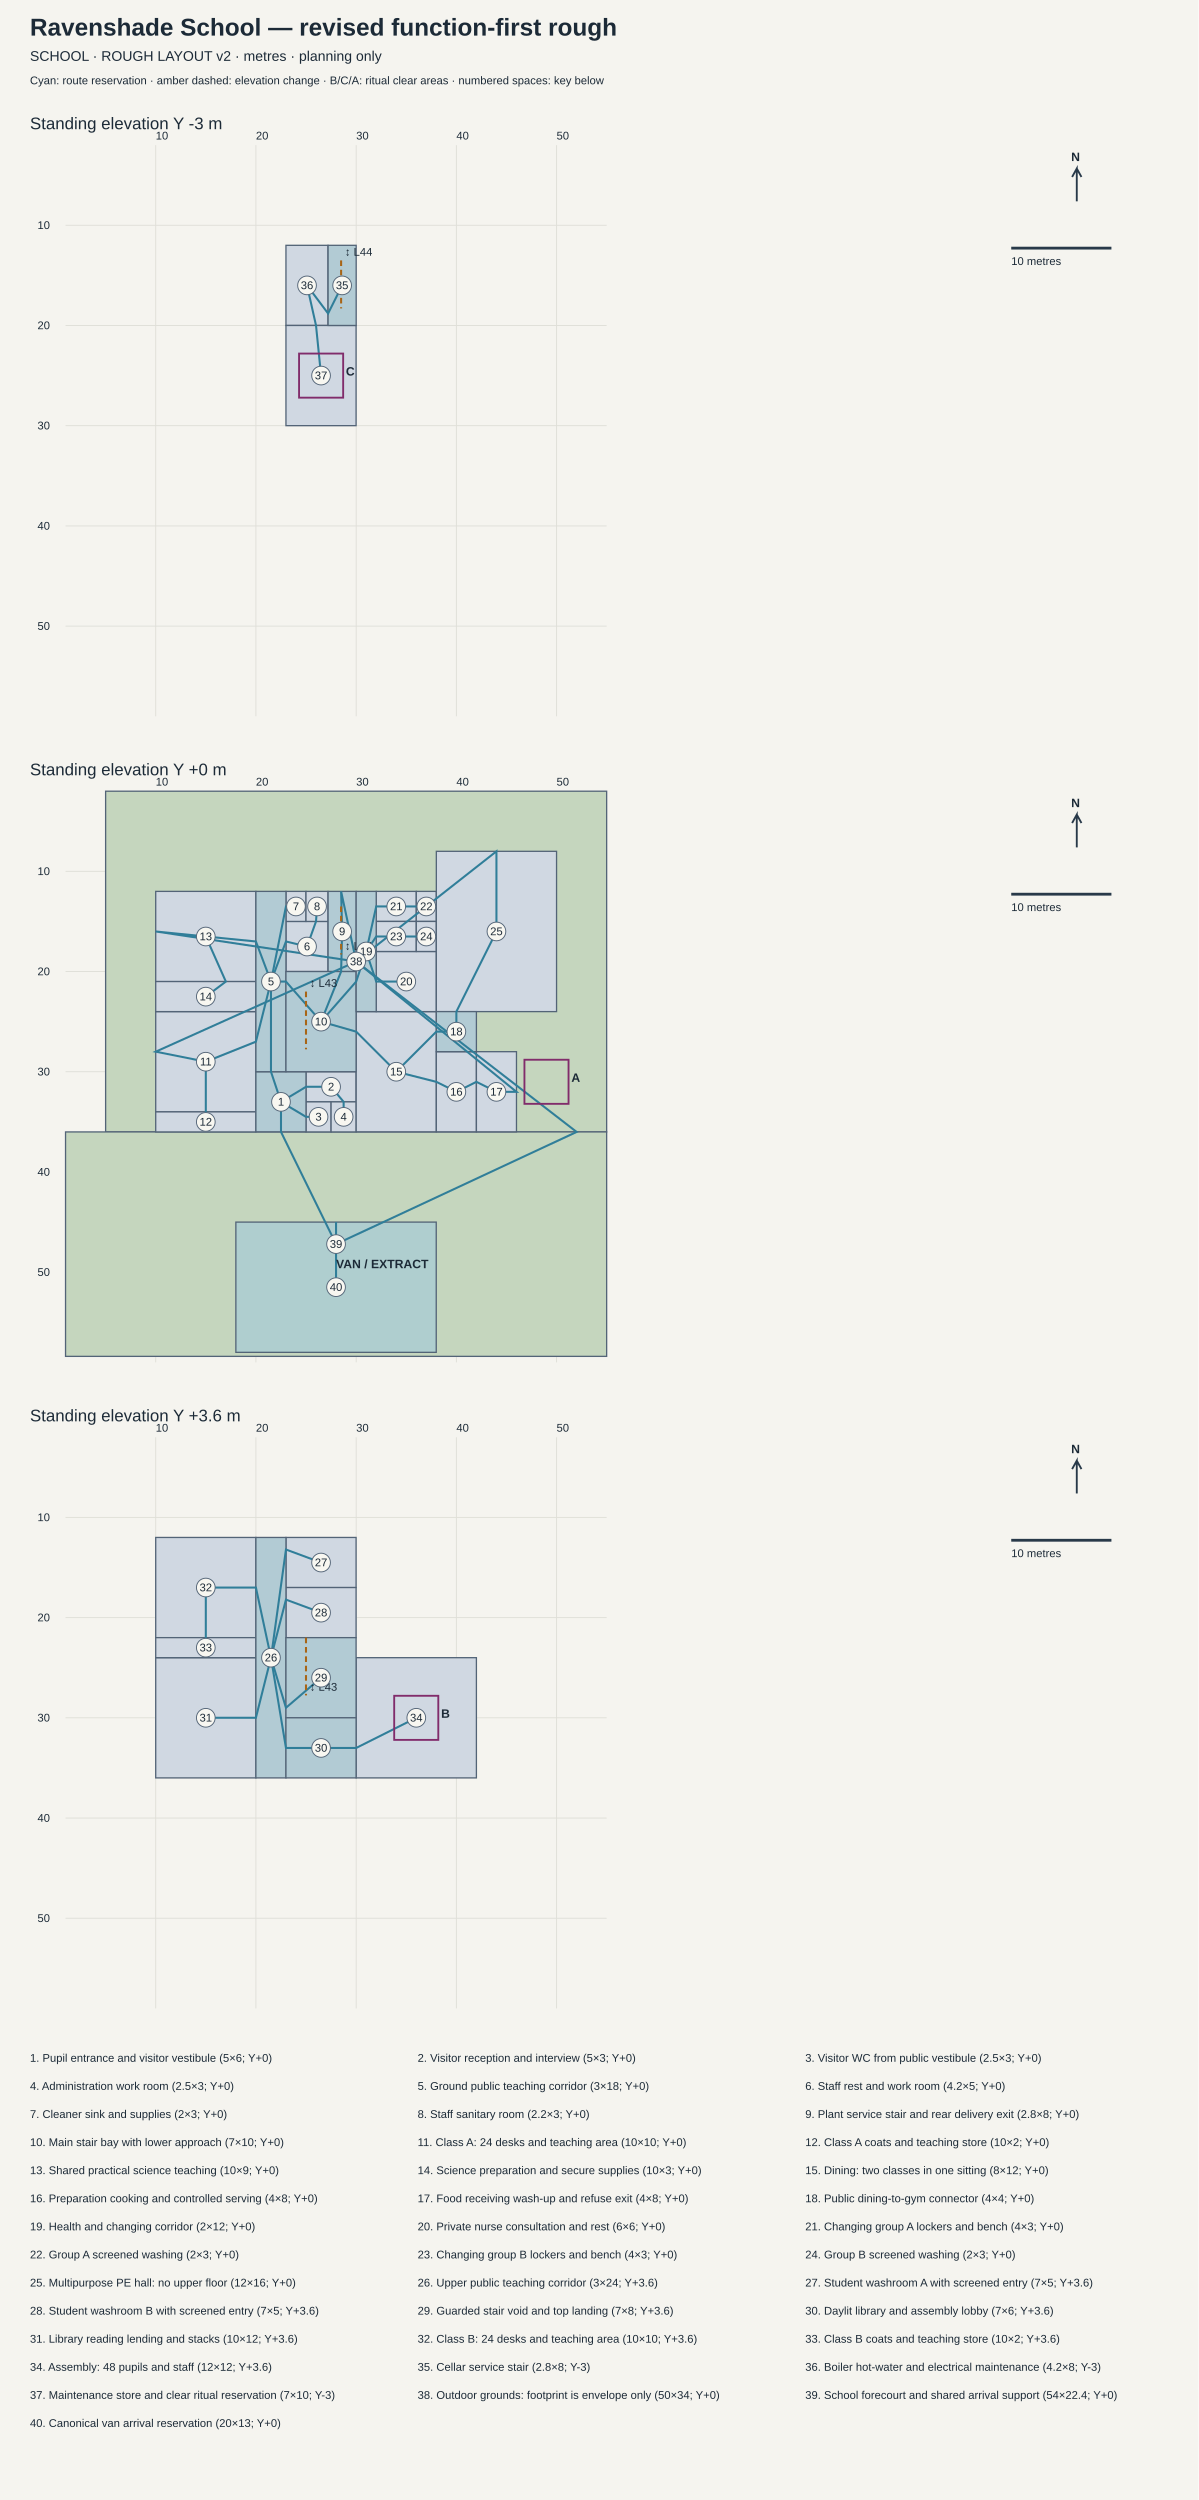
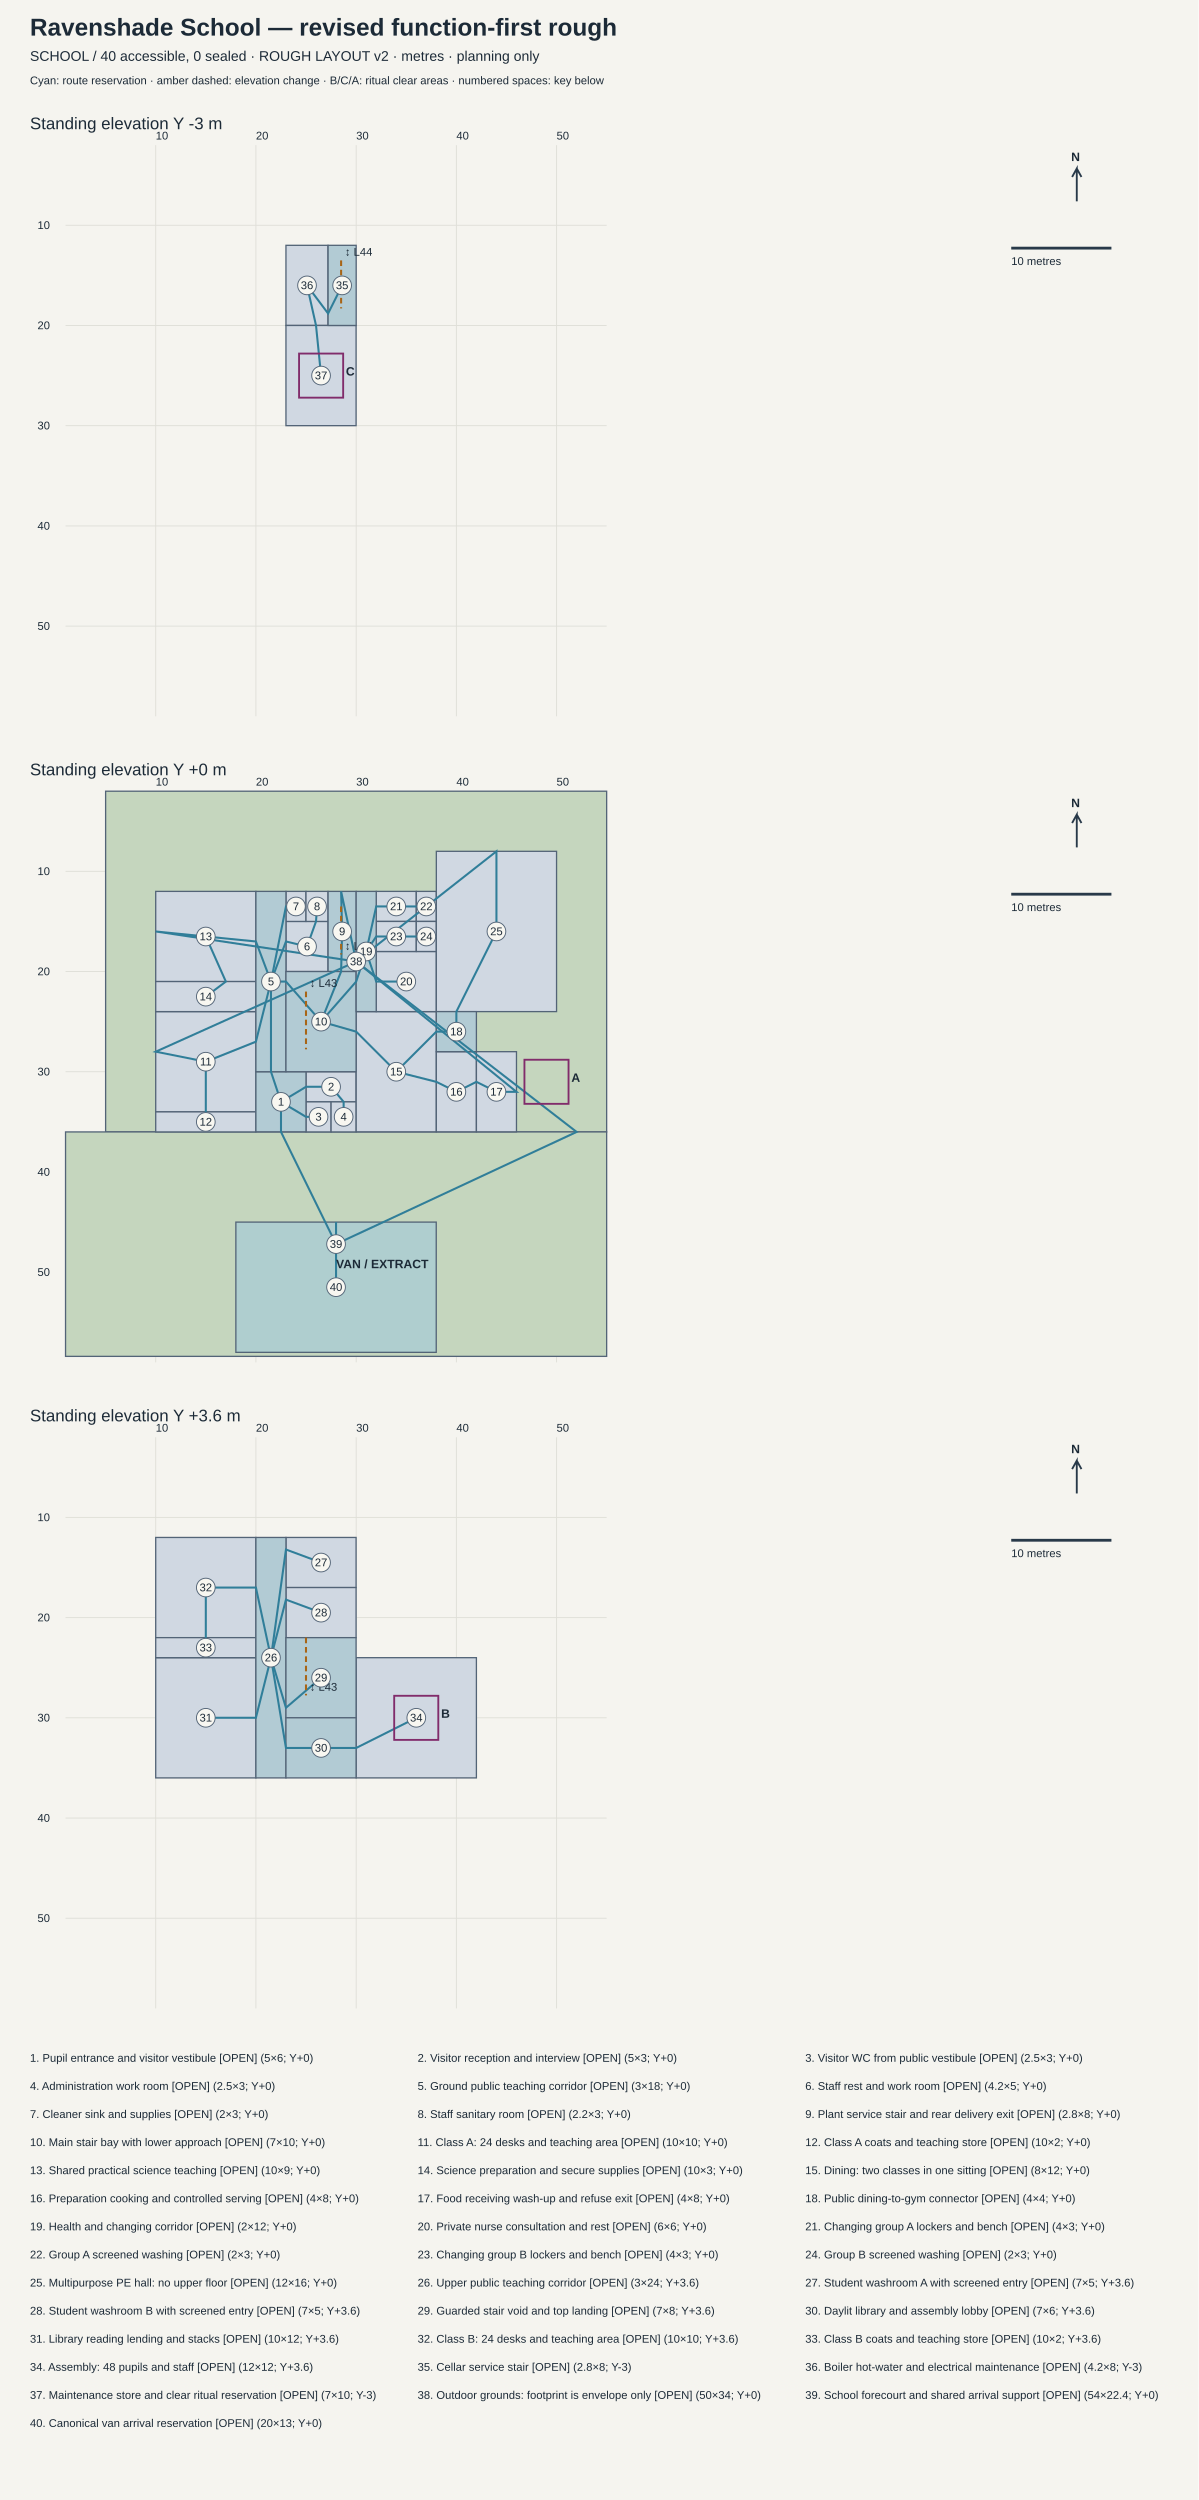
<svg xmlns="http://www.w3.org/2000/svg" width="1280" height="2670" viewBox="0 0 1280 2670">
  <style>text{font-family:Arial,sans-serif;fill:#1c2a37}.small{font-size:12px}.label{font-size:13px;font-weight:bold}.title{font-size:26px;font-weight:bold}</style>
  <rect width="100%" height="100%" fill="#f5f4ef" />
  <text x="32" y="38" class="title">Ravenshade School — revised function-first rough</text>
-   <text x="32" y="65" font-size="15">SCHOOL · ROUGH LAYOUT v2 · metres · planning only</text>
+   <text x="32" y="65" font-size="15">SCHOOL / 40 accessible, 0 sealed · ROUGH LAYOUT v2 · metres · planning only</text>
  <text x="32" y="90" class="small">Cyan: route reservation · amber dashed: elevation change · B/C/A: ritual clear areas · numbered spaces: key below</text>
  <text x="32" y="138.0" font-size="18">Standing elevation Y -3 m</text>
  <path d="M166.3,155.0 v610.0" stroke="#dfdfd8" />
  <text x="166.3" y="149.0" class="small">10</text>
  <path d="M273.3,155.0 v610.0" stroke="#dfdfd8" />
  <text x="273.3" y="149.0" class="small">20</text>
  <path d="M380.4,155.0 v610.0" stroke="#dfdfd8" />
  <text x="380.4" y="149.0" class="small">30</text>
  <path d="M487.4,155.0 v610.0" stroke="#dfdfd8" />
  <text x="487.4" y="149.0" class="small">40</text>
  <path d="M594.4,155.0 v610.0" stroke="#dfdfd8" />
  <text x="594.4" y="149.0" class="small">50</text>
  <path d="M70.0,240.6 h577.9" stroke="#dfdfd8" />
  <text x="40.0" y="244.6" class="small">10</text>
  <path d="M70.0,347.6 h577.9" stroke="#dfdfd8" />
  <text x="40.0" y="351.6" class="small">20</text>
  <path d="M70.0,454.6 h577.9" stroke="#dfdfd8" />
  <text x="40.0" y="458.6" class="small">30</text>
  <path d="M70.0,561.7 h577.9" stroke="#dfdfd8" />
  <text x="40.0" y="565.7" class="small">40</text>
  <path d="M70.0,668.7 h577.9" stroke="#dfdfd8" />
  <text x="40.0" y="672.7" class="small">50</text>
  <rect x="305.4" y="262.0" width="44.9" height="85.6" fill="#d0d8e2" stroke="#536477" stroke-width="1.4" />
  <rect x="305.4" y="347.6" width="74.9" height="107.0" fill="#d0d8e2" stroke="#536477" stroke-width="1.4" />
  <rect x="350.4" y="262.0" width="30.0" height="85.6" fill="#b2cbd4" stroke="#536477" stroke-width="1.4" />
  <path d="M365.4,304.8 L350.4,334.8 L327.9,304.8" fill="none" stroke="#307e99" stroke-width="2.2" />
  <path d="M327.9,304.8 L337.5,347.6 L342.9,401.1" fill="none" stroke="#307e99" stroke-width="2.2" />
  <path d="M364.3,278.1 L364.3,329.4" fill="none" stroke="#a86516" stroke-width="2.2" stroke-dasharray="6 4" />
  <text x="368.3" y="273.1" class="small">↕ L44</text>
  <circle cx="365.4" cy="304.8" r="10" fill="#f8f7f1" stroke="#536477" />
  <text x="365.4" y="308.8" text-anchor="middle" class="small">35</text>
  <circle cx="327.9" cy="304.8" r="10" fill="#f8f7f1" stroke="#536477" />
  <text x="327.9" y="308.8" text-anchor="middle" class="small">36</text>
  <circle cx="342.9" cy="401.1" r="10" fill="#f8f7f1" stroke="#536477" />
  <text x="342.9" y="405.1" text-anchor="middle" class="small">37</text>
  <rect x="319.4" y="377.6" width="47.1" height="47.1" fill="none" stroke="#812c6b" stroke-width="2" />
  <text x="369.4" y="401.1" class="label">C</text>
  <path d="M1150,215.0 v-35 l-5,9 m5,-9 l5,9" fill="none" stroke="#283949" stroke-width="2" />
  <text x="1144" y="172.0" class="label">N</text>
  <path d="M1080,265.0 h107.0" stroke="#283949" stroke-width="3" />
  <text x="1080" y="283.0" class="small">10 metres</text>
  <text x="32" y="828.0" font-size="18">Standing elevation Y +0 m</text>
  <path d="M166.3,845.0 v610.0" stroke="#dfdfd8" />
  <text x="166.3" y="839.0" class="small">10</text>
  <path d="M273.3,845.0 v610.0" stroke="#dfdfd8" />
  <text x="273.3" y="839.0" class="small">20</text>
  <path d="M380.4,845.0 v610.0" stroke="#dfdfd8" />
  <text x="380.4" y="839.0" class="small">30</text>
  <path d="M487.4,845.0 v610.0" stroke="#dfdfd8" />
  <text x="487.4" y="839.0" class="small">40</text>
  <path d="M594.4,845.0 v610.0" stroke="#dfdfd8" />
  <text x="594.4" y="839.0" class="small">50</text>
  <path d="M70.0,930.6 h577.9" stroke="#dfdfd8" />
  <text x="40.0" y="934.6" class="small">10</text>
  <path d="M70.0,1037.6 h577.9" stroke="#dfdfd8" />
  <text x="40.0" y="1041.6" class="small">20</text>
  <path d="M70.0,1144.6 h577.9" stroke="#dfdfd8" />
  <text x="40.0" y="1148.6" class="small">30</text>
  <path d="M70.0,1251.7 h577.9" stroke="#dfdfd8" />
  <text x="40.0" y="1255.7" class="small">40</text>
  <path d="M70.0,1358.7 h577.9" stroke="#dfdfd8" />
  <text x="40.0" y="1362.7" class="small">50</text>
  <rect x="112.8" y="845.0" width="535.1" height="363.9" fill="#c5d6be" stroke="#536477" stroke-width="1.4" />
  <rect x="70.0" y="1208.9" width="577.9" height="239.7" fill="#c5d6be" stroke="#536477" stroke-width="1.4" />
  <rect x="251.9" y="1305.2" width="214.0" height="139.1" fill="#afcecf" stroke="#536477" stroke-width="1.4" />
  <rect x="326.8" y="1144.6" width="53.5" height="32.1" fill="#d0d8e2" stroke="#536477" stroke-width="1.4" />
  <rect x="326.8" y="1176.8" width="26.8" height="32.1" fill="#d0d8e2" stroke="#536477" stroke-width="1.4" />
  <rect x="353.6" y="1176.8" width="26.8" height="32.1" fill="#d0d8e2" stroke="#536477" stroke-width="1.4" />
  <rect x="305.4" y="984.1" width="44.9" height="53.5" fill="#d0d8e2" stroke="#536477" stroke-width="1.4" />
  <rect x="305.4" y="952.0" width="21.4" height="32.1" fill="#d0d8e2" stroke="#536477" stroke-width="1.4" />
  <rect x="326.8" y="952.0" width="23.5" height="32.1" fill="#d0d8e2" stroke="#536477" stroke-width="1.4" />
  <rect x="166.3" y="1080.4" width="107.0" height="107.0" fill="#d0d8e2" stroke="#536477" stroke-width="1.4" />
  <rect x="166.3" y="1187.5" width="107.0" height="21.4" fill="#d0d8e2" stroke="#536477" stroke-width="1.4" />
  <rect x="166.3" y="952.0" width="107.0" height="96.3" fill="#d0d8e2" stroke="#536477" stroke-width="1.4" />
  <rect x="166.3" y="1048.3" width="107.0" height="32.1" fill="#d0d8e2" stroke="#536477" stroke-width="1.4" />
  <rect x="380.4" y="1080.4" width="85.6" height="128.4" fill="#d0d8e2" stroke="#536477" stroke-width="1.4" />
  <rect x="466.0" y="1123.2" width="42.8" height="85.6" fill="#d0d8e2" stroke="#536477" stroke-width="1.4" />
  <rect x="508.8" y="1123.2" width="42.8" height="85.6" fill="#d0d8e2" stroke="#536477" stroke-width="1.4" />
  <rect x="401.8" y="1016.2" width="64.2" height="64.2" fill="#d0d8e2" stroke="#536477" stroke-width="1.4" />
  <rect x="401.8" y="952.0" width="42.8" height="32.1" fill="#d0d8e2" stroke="#536477" stroke-width="1.4" />
  <rect x="444.6" y="952.0" width="21.4" height="32.1" fill="#d0d8e2" stroke="#536477" stroke-width="1.4" />
  <rect x="401.8" y="984.1" width="42.8" height="32.1" fill="#d0d8e2" stroke="#536477" stroke-width="1.4" />
  <rect x="444.6" y="984.1" width="21.4" height="32.1" fill="#d0d8e2" stroke="#536477" stroke-width="1.4" />
  <rect x="466.0" y="909.2" width="128.4" height="171.2" fill="#d0d8e2" stroke="#536477" stroke-width="1.4" />
  <rect x="273.3" y="1144.6" width="53.5" height="64.2" fill="#b2cbd4" stroke="#536477" stroke-width="1.4" />
  <rect x="273.3" y="952.0" width="32.1" height="192.6" fill="#b2cbd4" stroke="#536477" stroke-width="1.4" />
  <rect x="350.4" y="952.0" width="30.0" height="85.6" fill="#b2cbd4" stroke="#536477" stroke-width="1.4" />
  <rect x="305.4" y="1037.6" width="74.9" height="107.0" fill="#b2cbd4" stroke="#536477" stroke-width="1.4" />
  <rect x="466.0" y="1080.4" width="42.8" height="42.8" fill="#b2cbd4" stroke="#536477" stroke-width="1.4" />
  <rect x="380.4" y="952.0" width="21.4" height="128.4" fill="#b2cbd4" stroke="#536477" stroke-width="1.4" />
  <path d="M300.1,1176.8 L326.8,1160.7 L353.6,1160.7" fill="none" stroke="#307e99" stroke-width="2.2" />
  <path d="M300.1,1176.8 L326.8,1192.8 L340.2,1192.8" fill="none" stroke="#307e99" stroke-width="2.2" />
  <path d="M353.6,1160.7 L367.0,1176.8 L367.0,1192.8" fill="none" stroke="#307e99" stroke-width="2.2" />
  <path d="M300.1,1176.8 L289.4,1144.6 L289.4,1048.3" fill="none" stroke="#307e99" stroke-width="2.2" />
  <path d="M289.4,1048.3 L305.4,1005.5 L327.9,1010.9" fill="none" stroke="#307e99" stroke-width="2.2" />
  <path d="M289.4,1048.3 L305.4,968.1 L316.1,968.1" fill="none" stroke="#307e99" stroke-width="2.2" />
  <path d="M327.9,1010.9 L337.5,984.1 L338.6,968.1" fill="none" stroke="#307e99" stroke-width="2.2" />
  <path d="M342.9,1091.1 L364.3,1037.6 L365.4,994.8" fill="none" stroke="#307e99" stroke-width="2.2" />
  <path d="M289.4,1048.3 L305.4,1048.3 L342.9,1091.1" fill="none" stroke="#307e99" stroke-width="2.2" />
  <path d="M289.4,1048.3 L273.3,1112.5 L219.8,1133.9" fill="none" stroke="#307e99" stroke-width="2.2" />
  <path d="M219.8,1133.9 L219.8,1187.5 L219.8,1198.2" fill="none" stroke="#307e99" stroke-width="2.2" />
  <path d="M289.4,1048.3 L273.3,1005.5 L219.8,1000.2" fill="none" stroke="#307e99" stroke-width="2.2" />
  <path d="M219.8,1000.2 L241.2,1048.3 L219.8,1064.4" fill="none" stroke="#307e99" stroke-width="2.2" />
  <path d="M342.9,1091.1 L380.4,1101.8 L423.2,1144.6" fill="none" stroke="#307e99" stroke-width="2.2" />
  <path d="M423.2,1144.6 L466.0,1155.4 L487.4,1166.1" fill="none" stroke="#307e99" stroke-width="2.2" />
  <path d="M487.4,1166.1 L508.8,1155.4 L530.2,1166.1" fill="none" stroke="#307e99" stroke-width="2.2" />
  <path d="M423.2,1144.6 L466.0,1101.8 L487.4,1101.8" fill="none" stroke="#307e99" stroke-width="2.2" />
  <path d="M487.4,1101.8 L487.4,1080.4 L530.2,994.8" fill="none" stroke="#307e99" stroke-width="2.2" />
  <path d="M342.9,1091.1 L380.4,1048.3 L391.1,1016.2" fill="none" stroke="#307e99" stroke-width="2.2" />
  <path d="M391.1,1016.2 L401.8,1048.3 L433.9,1048.3" fill="none" stroke="#307e99" stroke-width="2.2" />
  <path d="M391.1,1016.2 L401.8,968.1 L423.2,968.1" fill="none" stroke="#307e99" stroke-width="2.2" />
  <path d="M423.2,968.1 L444.6,968.1 L455.3,968.1" fill="none" stroke="#307e99" stroke-width="2.2" />
  <path d="M391.1,1016.2 L401.8,1000.2 L423.2,1000.2" fill="none" stroke="#307e99" stroke-width="2.2" />
  <path d="M423.2,1000.2 L444.6,1000.2 L455.3,1000.2" fill="none" stroke="#307e99" stroke-width="2.2" />
  <path d="M300.1,1176.8 L300.1,1208.9 L358.9,1328.7" fill="none" stroke="#307e99" stroke-width="2.2" />
  <path d="M365.4,994.8 L364.3,952.0 L380.4,1026.9" fill="none" stroke="#307e99" stroke-width="2.2" />
  <path d="M219.8,1000.2 L166.3,994.8 L380.4,1026.9" fill="none" stroke="#307e99" stroke-width="2.2" />
  <path d="M219.8,1133.9 L166.3,1123.2 L380.4,1026.9" fill="none" stroke="#307e99" stroke-width="2.2" />
  <path d="M530.2,994.8 L530.2,909.2 L380.4,1026.9" fill="none" stroke="#307e99" stroke-width="2.2" />
  <path d="M530.2,1166.1 L551.6,1166.1 L380.4,1026.9" fill="none" stroke="#307e99" stroke-width="2.2" />
  <path d="M380.4,1026.9 L615.8,1208.9 L358.9,1328.7" fill="none" stroke="#307e99" stroke-width="2.2" />
  <path d="M358.9,1374.7 L358.9,1305.2 L358.9,1328.7" fill="none" stroke="#307e99" stroke-width="2.2" />
  <path d="M326.8,1059.0 L326.8,1120.7" fill="none" stroke="#a86516" stroke-width="2.2" stroke-dasharray="6 4" />
  <text x="330.8" y="1054.0" class="small">↕ L43</text>
  <path d="M364.3,968.1 L364.3,1019.4" fill="none" stroke="#a86516" stroke-width="2.2" stroke-dasharray="6 4" />
  <text x="368.3" y="1014.4" class="small">↕ L44</text>
  <circle cx="300.1" cy="1176.8" r="10" fill="#f8f7f1" stroke="#536477" />
  <text x="300.1" y="1180.8" text-anchor="middle" class="small">1</text>
  <circle cx="353.6" cy="1160.7" r="10" fill="#f8f7f1" stroke="#536477" />
  <text x="353.6" y="1164.7" text-anchor="middle" class="small">2</text>
  <circle cx="340.2" cy="1192.8" r="10" fill="#f8f7f1" stroke="#536477" />
  <text x="340.2" y="1196.8" text-anchor="middle" class="small">3</text>
  <circle cx="367.0" cy="1192.8" r="10" fill="#f8f7f1" stroke="#536477" />
  <text x="367.0" y="1196.8" text-anchor="middle" class="small">4</text>
  <circle cx="289.4" cy="1048.3" r="10" fill="#f8f7f1" stroke="#536477" />
  <text x="289.4" y="1052.3" text-anchor="middle" class="small">5</text>
  <circle cx="327.9" cy="1010.9" r="10" fill="#f8f7f1" stroke="#536477" />
  <text x="327.9" y="1014.9" text-anchor="middle" class="small">6</text>
  <circle cx="316.1" cy="968.1" r="10" fill="#f8f7f1" stroke="#536477" />
  <text x="316.1" y="972.1" text-anchor="middle" class="small">7</text>
  <circle cx="338.6" cy="968.1" r="10" fill="#f8f7f1" stroke="#536477" />
  <text x="338.6" y="972.1" text-anchor="middle" class="small">8</text>
  <circle cx="365.4" cy="994.8" r="10" fill="#f8f7f1" stroke="#536477" />
  <text x="365.4" y="998.8" text-anchor="middle" class="small">9</text>
  <circle cx="342.9" cy="1091.1" r="10" fill="#f8f7f1" stroke="#536477" />
  <text x="342.9" y="1095.1" text-anchor="middle" class="small">10</text>
  <circle cx="219.8" cy="1133.9" r="10" fill="#f8f7f1" stroke="#536477" />
  <text x="219.8" y="1137.9" text-anchor="middle" class="small">11</text>
  <circle cx="219.8" cy="1198.2" r="10" fill="#f8f7f1" stroke="#536477" />
  <text x="219.8" y="1202.2" text-anchor="middle" class="small">12</text>
  <circle cx="219.8" cy="1000.2" r="10" fill="#f8f7f1" stroke="#536477" />
  <text x="219.8" y="1004.2" text-anchor="middle" class="small">13</text>
  <circle cx="219.8" cy="1064.4" r="10" fill="#f8f7f1" stroke="#536477" />
  <text x="219.8" y="1068.4" text-anchor="middle" class="small">14</text>
  <circle cx="423.2" cy="1144.6" r="10" fill="#f8f7f1" stroke="#536477" />
  <text x="423.2" y="1148.6" text-anchor="middle" class="small">15</text>
  <circle cx="487.4" cy="1166.1" r="10" fill="#f8f7f1" stroke="#536477" />
  <text x="487.4" y="1170.1" text-anchor="middle" class="small">16</text>
  <circle cx="530.2" cy="1166.1" r="10" fill="#f8f7f1" stroke="#536477" />
  <text x="530.2" y="1170.1" text-anchor="middle" class="small">17</text>
  <circle cx="487.4" cy="1101.8" r="10" fill="#f8f7f1" stroke="#536477" />
  <text x="487.4" y="1105.8" text-anchor="middle" class="small">18</text>
  <circle cx="391.1" cy="1016.2" r="10" fill="#f8f7f1" stroke="#536477" />
  <text x="391.1" y="1020.2" text-anchor="middle" class="small">19</text>
  <circle cx="433.9" cy="1048.3" r="10" fill="#f8f7f1" stroke="#536477" />
  <text x="433.9" y="1052.3" text-anchor="middle" class="small">20</text>
  <circle cx="423.2" cy="968.1" r="10" fill="#f8f7f1" stroke="#536477" />
  <text x="423.2" y="972.1" text-anchor="middle" class="small">21</text>
  <circle cx="455.3" cy="968.1" r="10" fill="#f8f7f1" stroke="#536477" />
  <text x="455.3" y="972.1" text-anchor="middle" class="small">22</text>
  <circle cx="423.2" cy="1000.2" r="10" fill="#f8f7f1" stroke="#536477" />
  <text x="423.2" y="1004.2" text-anchor="middle" class="small">23</text>
  <circle cx="455.3" cy="1000.2" r="10" fill="#f8f7f1" stroke="#536477" />
  <text x="455.3" y="1004.2" text-anchor="middle" class="small">24</text>
  <circle cx="530.2" cy="994.8" r="10" fill="#f8f7f1" stroke="#536477" />
  <text x="530.2" y="998.8" text-anchor="middle" class="small">25</text>
  <circle cx="380.4" cy="1026.9" r="10" fill="#f8f7f1" stroke="#536477" />
  <text x="380.4" y="1030.9" text-anchor="middle" class="small">38</text>
  <circle cx="358.9" cy="1328.7" r="10" fill="#f8f7f1" stroke="#536477" />
  <text x="358.9" y="1332.7" text-anchor="middle" class="small">39</text>
  <circle cx="358.9" cy="1374.7" r="10" fill="#f8f7f1" stroke="#536477" />
  <text x="358.9" y="1378.7" text-anchor="middle" class="small">40</text>
  <rect x="560.1" y="1131.8" width="47.1" height="47.1" fill="none" stroke="#812c6b" stroke-width="2" />
  <text x="610.2" y="1155.4" class="label">A</text>
  <text x="358.9" y="1354.4" class="label">VAN / EXTRACT</text>
  <path d="M1150,905.0 v-35 l-5,9 m5,-9 l5,9" fill="none" stroke="#283949" stroke-width="2" />
  <text x="1144" y="862.0" class="label">N</text>
  <path d="M1080,955.0 h107.0" stroke="#283949" stroke-width="3" />
  <text x="1080" y="973.0" class="small">10 metres</text>
  <text x="32" y="1518.0" font-size="18">Standing elevation Y +3.6 m</text>
  <path d="M166.3,1535.0 v610.0" stroke="#dfdfd8" />
  <text x="166.3" y="1529.0" class="small">10</text>
  <path d="M273.3,1535.0 v610.0" stroke="#dfdfd8" />
  <text x="273.3" y="1529.0" class="small">20</text>
  <path d="M380.4,1535.0 v610.0" stroke="#dfdfd8" />
  <text x="380.4" y="1529.0" class="small">30</text>
  <path d="M487.4,1535.0 v610.0" stroke="#dfdfd8" />
  <text x="487.4" y="1529.0" class="small">40</text>
  <path d="M594.4,1535.0 v610.0" stroke="#dfdfd8" />
  <text x="594.4" y="1529.0" class="small">50</text>
  <path d="M70.0,1620.6 h577.9" stroke="#dfdfd8" />
  <text x="40.0" y="1624.6" class="small">10</text>
  <path d="M70.0,1727.6 h577.9" stroke="#dfdfd8" />
  <text x="40.0" y="1731.6" class="small">20</text>
  <path d="M70.0,1834.6 h577.9" stroke="#dfdfd8" />
  <text x="40.0" y="1838.6" class="small">30</text>
  <path d="M70.0,1941.7 h577.9" stroke="#dfdfd8" />
  <text x="40.0" y="1945.7" class="small">40</text>
  <path d="M70.0,2048.7 h577.9" stroke="#dfdfd8" />
  <text x="40.0" y="2052.7" class="small">50</text>
  <rect x="305.4" y="1642.0" width="74.9" height="53.5" fill="#d0d8e2" stroke="#536477" stroke-width="1.4" />
  <rect x="305.4" y="1695.5" width="74.9" height="53.5" fill="#d0d8e2" stroke="#536477" stroke-width="1.4" />
  <rect x="166.3" y="1770.4" width="107.0" height="128.4" fill="#d0d8e2" stroke="#536477" stroke-width="1.4" />
  <rect x="166.3" y="1642.0" width="107.0" height="107.0" fill="#d0d8e2" stroke="#536477" stroke-width="1.4" />
  <rect x="166.3" y="1749.0" width="107.0" height="21.4" fill="#d0d8e2" stroke="#536477" stroke-width="1.4" />
  <rect x="380.4" y="1770.4" width="128.4" height="128.4" fill="#d0d8e2" stroke="#536477" stroke-width="1.4" />
  <rect x="273.3" y="1642.0" width="32.1" height="256.8" fill="#b2cbd4" stroke="#536477" stroke-width="1.4" />
  <rect x="305.4" y="1749.0" width="74.9" height="85.6" fill="#b2cbd4" stroke="#536477" stroke-width="1.4" />
  <rect x="305.4" y="1834.6" width="74.9" height="64.2" fill="#b2cbd4" stroke="#536477" stroke-width="1.4" />
  <path d="M289.4,1770.4 L305.4,1654.9 L342.9,1668.8" fill="none" stroke="#307e99" stroke-width="2.2" />
  <path d="M289.4,1770.4 L305.4,1708.4 L342.9,1722.3" fill="none" stroke="#307e99" stroke-width="2.2" />
  <path d="M289.4,1770.4 L305.4,1823.9 L342.9,1791.8" fill="none" stroke="#307e99" stroke-width="2.2" />
  <path d="M289.4,1770.4 L305.4,1866.8 L342.9,1866.8" fill="none" stroke="#307e99" stroke-width="2.2" />
  <path d="M289.4,1770.4 L273.3,1834.6 L219.8,1834.6" fill="none" stroke="#307e99" stroke-width="2.2" />
  <path d="M289.4,1770.4 L273.3,1695.5 L219.8,1695.5" fill="none" stroke="#307e99" stroke-width="2.2" />
  <path d="M219.8,1695.5 L219.8,1749.0 L219.8,1759.7" fill="none" stroke="#307e99" stroke-width="2.2" />
  <path d="M342.9,1866.8 L380.4,1866.8 L444.6,1834.6" fill="none" stroke="#307e99" stroke-width="2.2" />
  <path d="M326.8,1749.0 L326.8,1810.7" fill="none" stroke="#a86516" stroke-width="2.2" stroke-dasharray="6 4" />
  <text x="330.8" y="1805.7" class="small">↕ L43</text>
  <circle cx="289.4" cy="1770.4" r="10" fill="#f8f7f1" stroke="#536477" />
  <text x="289.4" y="1774.4" text-anchor="middle" class="small">26</text>
  <circle cx="342.9" cy="1668.8" r="10" fill="#f8f7f1" stroke="#536477" />
  <text x="342.9" y="1672.8" text-anchor="middle" class="small">27</text>
  <circle cx="342.9" cy="1722.3" r="10" fill="#f8f7f1" stroke="#536477" />
  <text x="342.9" y="1726.3" text-anchor="middle" class="small">28</text>
  <circle cx="342.9" cy="1791.8" r="10" fill="#f8f7f1" stroke="#536477" />
  <text x="342.9" y="1795.8" text-anchor="middle" class="small">29</text>
  <circle cx="342.9" cy="1866.8" r="10" fill="#f8f7f1" stroke="#536477" />
  <text x="342.9" y="1870.8" text-anchor="middle" class="small">30</text>
  <circle cx="219.8" cy="1834.6" r="10" fill="#f8f7f1" stroke="#536477" />
  <text x="219.8" y="1838.6" text-anchor="middle" class="small">31</text>
  <circle cx="219.8" cy="1695.5" r="10" fill="#f8f7f1" stroke="#536477" />
  <text x="219.8" y="1699.5" text-anchor="middle" class="small">32</text>
  <circle cx="219.8" cy="1759.7" r="10" fill="#f8f7f1" stroke="#536477" />
  <text x="219.8" y="1763.7" text-anchor="middle" class="small">33</text>
  <circle cx="444.6" cy="1834.6" r="10" fill="#f8f7f1" stroke="#536477" />
  <text x="444.6" y="1838.6" text-anchor="middle" class="small">34</text>
  <rect x="421.0" y="1811.1" width="47.1" height="47.1" fill="none" stroke="#812c6b" stroke-width="2" />
  <text x="471.1" y="1834.6" class="label">B</text>
  <path d="M1150,1595.0 v-35 l-5,9 m5,-9 l5,9" fill="none" stroke="#283949" stroke-width="2" />
  <text x="1144" y="1552.0" class="label">N</text>
  <path d="M1080,1645.0 h107.0" stroke="#283949" stroke-width="3" />
  <text x="1080" y="1663.0" class="small">10 metres</text>
-   <text x="32" y="2202.0" class="small">1. Pupil entrance and visitor vestibule (5×6; Y+0)</text>
-   <text x="446" y="2202.0" class="small">2. Visitor reception and interview (5×3; Y+0)</text>
-   <text x="860" y="2202.0" class="small">3. Visitor WC from public vestibule (2.5×3; Y+0)</text>
-   <text x="32" y="2232.0" class="small">4. Administration work room (2.5×3; Y+0)</text>
-   <text x="446" y="2232.0" class="small">5. Ground public teaching corridor (3×18; Y+0)</text>
-   <text x="860" y="2232.0" class="small">6. Staff rest and work room (4.2×5; Y+0)</text>
-   <text x="32" y="2262.0" class="small">7. Cleaner sink and supplies (2×3; Y+0)</text>
-   <text x="446" y="2262.0" class="small">8. Staff sanitary room (2.2×3; Y+0)</text>
-   <text x="860" y="2262.0" class="small">9. Plant service stair and rear delivery exit (2.8×8; Y+0)</text>
-   <text x="32" y="2292.0" class="small">10. Main stair bay with lower approach (7×10; Y+0)</text>
-   <text x="446" y="2292.0" class="small">11. Class A: 24 desks and teaching area (10×10; Y+0)</text>
-   <text x="860" y="2292.0" class="small">12. Class A coats and teaching store (10×2; Y+0)</text>
-   <text x="32" y="2322.0" class="small">13. Shared practical science teaching (10×9; Y+0)</text>
-   <text x="446" y="2322.0" class="small">14. Science preparation and secure supplies (10×3; Y+0)</text>
-   <text x="860" y="2322.0" class="small">15. Dining: two classes in one sitting (8×12; Y+0)</text>
-   <text x="32" y="2352.0" class="small">16. Preparation cooking and controlled serving (4×8; Y+0)</text>
-   <text x="446" y="2352.0" class="small">17. Food receiving wash-up and refuse exit (4×8; Y+0)</text>
-   <text x="860" y="2352.0" class="small">18. Public dining-to-gym connector (4×4; Y+0)</text>
-   <text x="32" y="2382.0" class="small">19. Health and changing corridor (2×12; Y+0)</text>
-   <text x="446" y="2382.0" class="small">20. Private nurse consultation and rest (6×6; Y+0)</text>
-   <text x="860" y="2382.0" class="small">21. Changing group A lockers and bench (4×3; Y+0)</text>
-   <text x="32" y="2412.0" class="small">22. Group A screened washing (2×3; Y+0)</text>
-   <text x="446" y="2412.0" class="small">23. Changing group B lockers and bench (4×3; Y+0)</text>
-   <text x="860" y="2412.0" class="small">24. Group B screened washing (2×3; Y+0)</text>
-   <text x="32" y="2442.0" class="small">25. Multipurpose PE hall: no upper floor (12×16; Y+0)</text>
-   <text x="446" y="2442.0" class="small">26. Upper public teaching corridor (3×24; Y+3.6)</text>
-   <text x="860" y="2442.0" class="small">27. Student washroom A with screened entry (7×5; Y+3.6)</text>
-   <text x="32" y="2472.0" class="small">28. Student washroom B with screened entry (7×5; Y+3.6)</text>
-   <text x="446" y="2472.0" class="small">29. Guarded stair void and top landing (7×8; Y+3.6)</text>
-   <text x="860" y="2472.0" class="small">30. Daylit library and assembly lobby (7×6; Y+3.6)</text>
-   <text x="32" y="2502.0" class="small">31. Library reading lending and stacks (10×12; Y+3.6)</text>
-   <text x="446" y="2502.0" class="small">32. Class B: 24 desks and teaching area (10×10; Y+3.6)</text>
-   <text x="860" y="2502.0" class="small">33. Class B coats and teaching store (10×2; Y+3.6)</text>
-   <text x="32" y="2532.0" class="small">34. Assembly: 48 pupils and staff (12×12; Y+3.6)</text>
-   <text x="446" y="2532.0" class="small">35. Cellar service stair (2.8×8; Y-3)</text>
-   <text x="860" y="2532.0" class="small">36. Boiler hot-water and electrical maintenance (4.2×8; Y-3)</text>
-   <text x="32" y="2562.0" class="small">37. Maintenance store and clear ritual reservation (7×10; Y-3)</text>
-   <text x="446" y="2562.0" class="small">38. Outdoor grounds: footprint is envelope only (50×34; Y+0)</text>
-   <text x="860" y="2562.0" class="small">39. School forecourt and shared arrival support (54×22.4; Y+0)</text>
-   <text x="32" y="2592.0" class="small">40. Canonical van arrival reservation (20×13; Y+0)</text>
+   <text x="32" y="2202.0" class="small">1. Pupil entrance and visitor vestibule [OPEN] (5×6; Y+0)</text>
+   <text x="446" y="2202.0" class="small">2. Visitor reception and interview [OPEN] (5×3; Y+0)</text>
+   <text x="860" y="2202.0" class="small">3. Visitor WC from public vestibule [OPEN] (2.5×3; Y+0)</text>
+   <text x="32" y="2232.0" class="small">4. Administration work room [OPEN] (2.5×3; Y+0)</text>
+   <text x="446" y="2232.0" class="small">5. Ground public teaching corridor [OPEN] (3×18; Y+0)</text>
+   <text x="860" y="2232.0" class="small">6. Staff rest and work room [OPEN] (4.2×5; Y+0)</text>
+   <text x="32" y="2262.0" class="small">7. Cleaner sink and supplies [OPEN] (2×3; Y+0)</text>
+   <text x="446" y="2262.0" class="small">8. Staff sanitary room [OPEN] (2.2×3; Y+0)</text>
+   <text x="860" y="2262.0" class="small">9. Plant service stair and rear delivery exit [OPEN] (2.8×8; Y+0)</text>
+   <text x="32" y="2292.0" class="small">10. Main stair bay with lower approach [OPEN] (7×10; Y+0)</text>
+   <text x="446" y="2292.0" class="small">11. Class A: 24 desks and teaching area [OPEN] (10×10; Y+0)</text>
+   <text x="860" y="2292.0" class="small">12. Class A coats and teaching store [OPEN] (10×2; Y+0)</text>
+   <text x="32" y="2322.0" class="small">13. Shared practical science teaching [OPEN] (10×9; Y+0)</text>
+   <text x="446" y="2322.0" class="small">14. Science preparation and secure supplies [OPEN] (10×3; Y+0)</text>
+   <text x="860" y="2322.0" class="small">15. Dining: two classes in one sitting [OPEN] (8×12; Y+0)</text>
+   <text x="32" y="2352.0" class="small">16. Preparation cooking and controlled serving [OPEN] (4×8; Y+0)</text>
+   <text x="446" y="2352.0" class="small">17. Food receiving wash-up and refuse exit [OPEN] (4×8; Y+0)</text>
+   <text x="860" y="2352.0" class="small">18. Public dining-to-gym connector [OPEN] (4×4; Y+0)</text>
+   <text x="32" y="2382.0" class="small">19. Health and changing corridor [OPEN] (2×12; Y+0)</text>
+   <text x="446" y="2382.0" class="small">20. Private nurse consultation and rest [OPEN] (6×6; Y+0)</text>
+   <text x="860" y="2382.0" class="small">21. Changing group A lockers and bench [OPEN] (4×3; Y+0)</text>
+   <text x="32" y="2412.0" class="small">22. Group A screened washing [OPEN] (2×3; Y+0)</text>
+   <text x="446" y="2412.0" class="small">23. Changing group B lockers and bench [OPEN] (4×3; Y+0)</text>
+   <text x="860" y="2412.0" class="small">24. Group B screened washing [OPEN] (2×3; Y+0)</text>
+   <text x="32" y="2442.0" class="small">25. Multipurpose PE hall: no upper floor [OPEN] (12×16; Y+0)</text>
+   <text x="446" y="2442.0" class="small">26. Upper public teaching corridor [OPEN] (3×24; Y+3.6)</text>
+   <text x="860" y="2442.0" class="small">27. Student washroom A with screened entry [OPEN] (7×5; Y+3.6)</text>
+   <text x="32" y="2472.0" class="small">28. Student washroom B with screened entry [OPEN] (7×5; Y+3.6)</text>
+   <text x="446" y="2472.0" class="small">29. Guarded stair void and top landing [OPEN] (7×8; Y+3.6)</text>
+   <text x="860" y="2472.0" class="small">30. Daylit library and assembly lobby [OPEN] (7×6; Y+3.6)</text>
+   <text x="32" y="2502.0" class="small">31. Library reading lending and stacks [OPEN] (10×12; Y+3.6)</text>
+   <text x="446" y="2502.0" class="small">32. Class B: 24 desks and teaching area [OPEN] (10×10; Y+3.6)</text>
+   <text x="860" y="2502.0" class="small">33. Class B coats and teaching store [OPEN] (10×2; Y+3.6)</text>
+   <text x="32" y="2532.0" class="small">34. Assembly: 48 pupils and staff [OPEN] (12×12; Y+3.6)</text>
+   <text x="446" y="2532.0" class="small">35. Cellar service stair [OPEN] (2.8×8; Y-3)</text>
+   <text x="860" y="2532.0" class="small">36. Boiler hot-water and electrical maintenance [OPEN] (4.2×8; Y-3)</text>
+   <text x="32" y="2562.0" class="small">37. Maintenance store and clear ritual reservation [OPEN] (7×10; Y-3)</text>
+   <text x="446" y="2562.0" class="small">38. Outdoor grounds: footprint is envelope only [OPEN] (50×34; Y+0)</text>
+   <text x="860" y="2562.0" class="small">39. School forecourt and shared arrival support [OPEN] (54×22.4; Y+0)</text>
+   <text x="32" y="2592.0" class="small">40. Canonical van arrival reservation [OPEN] (20×13; Y+0)</text>
</svg>
